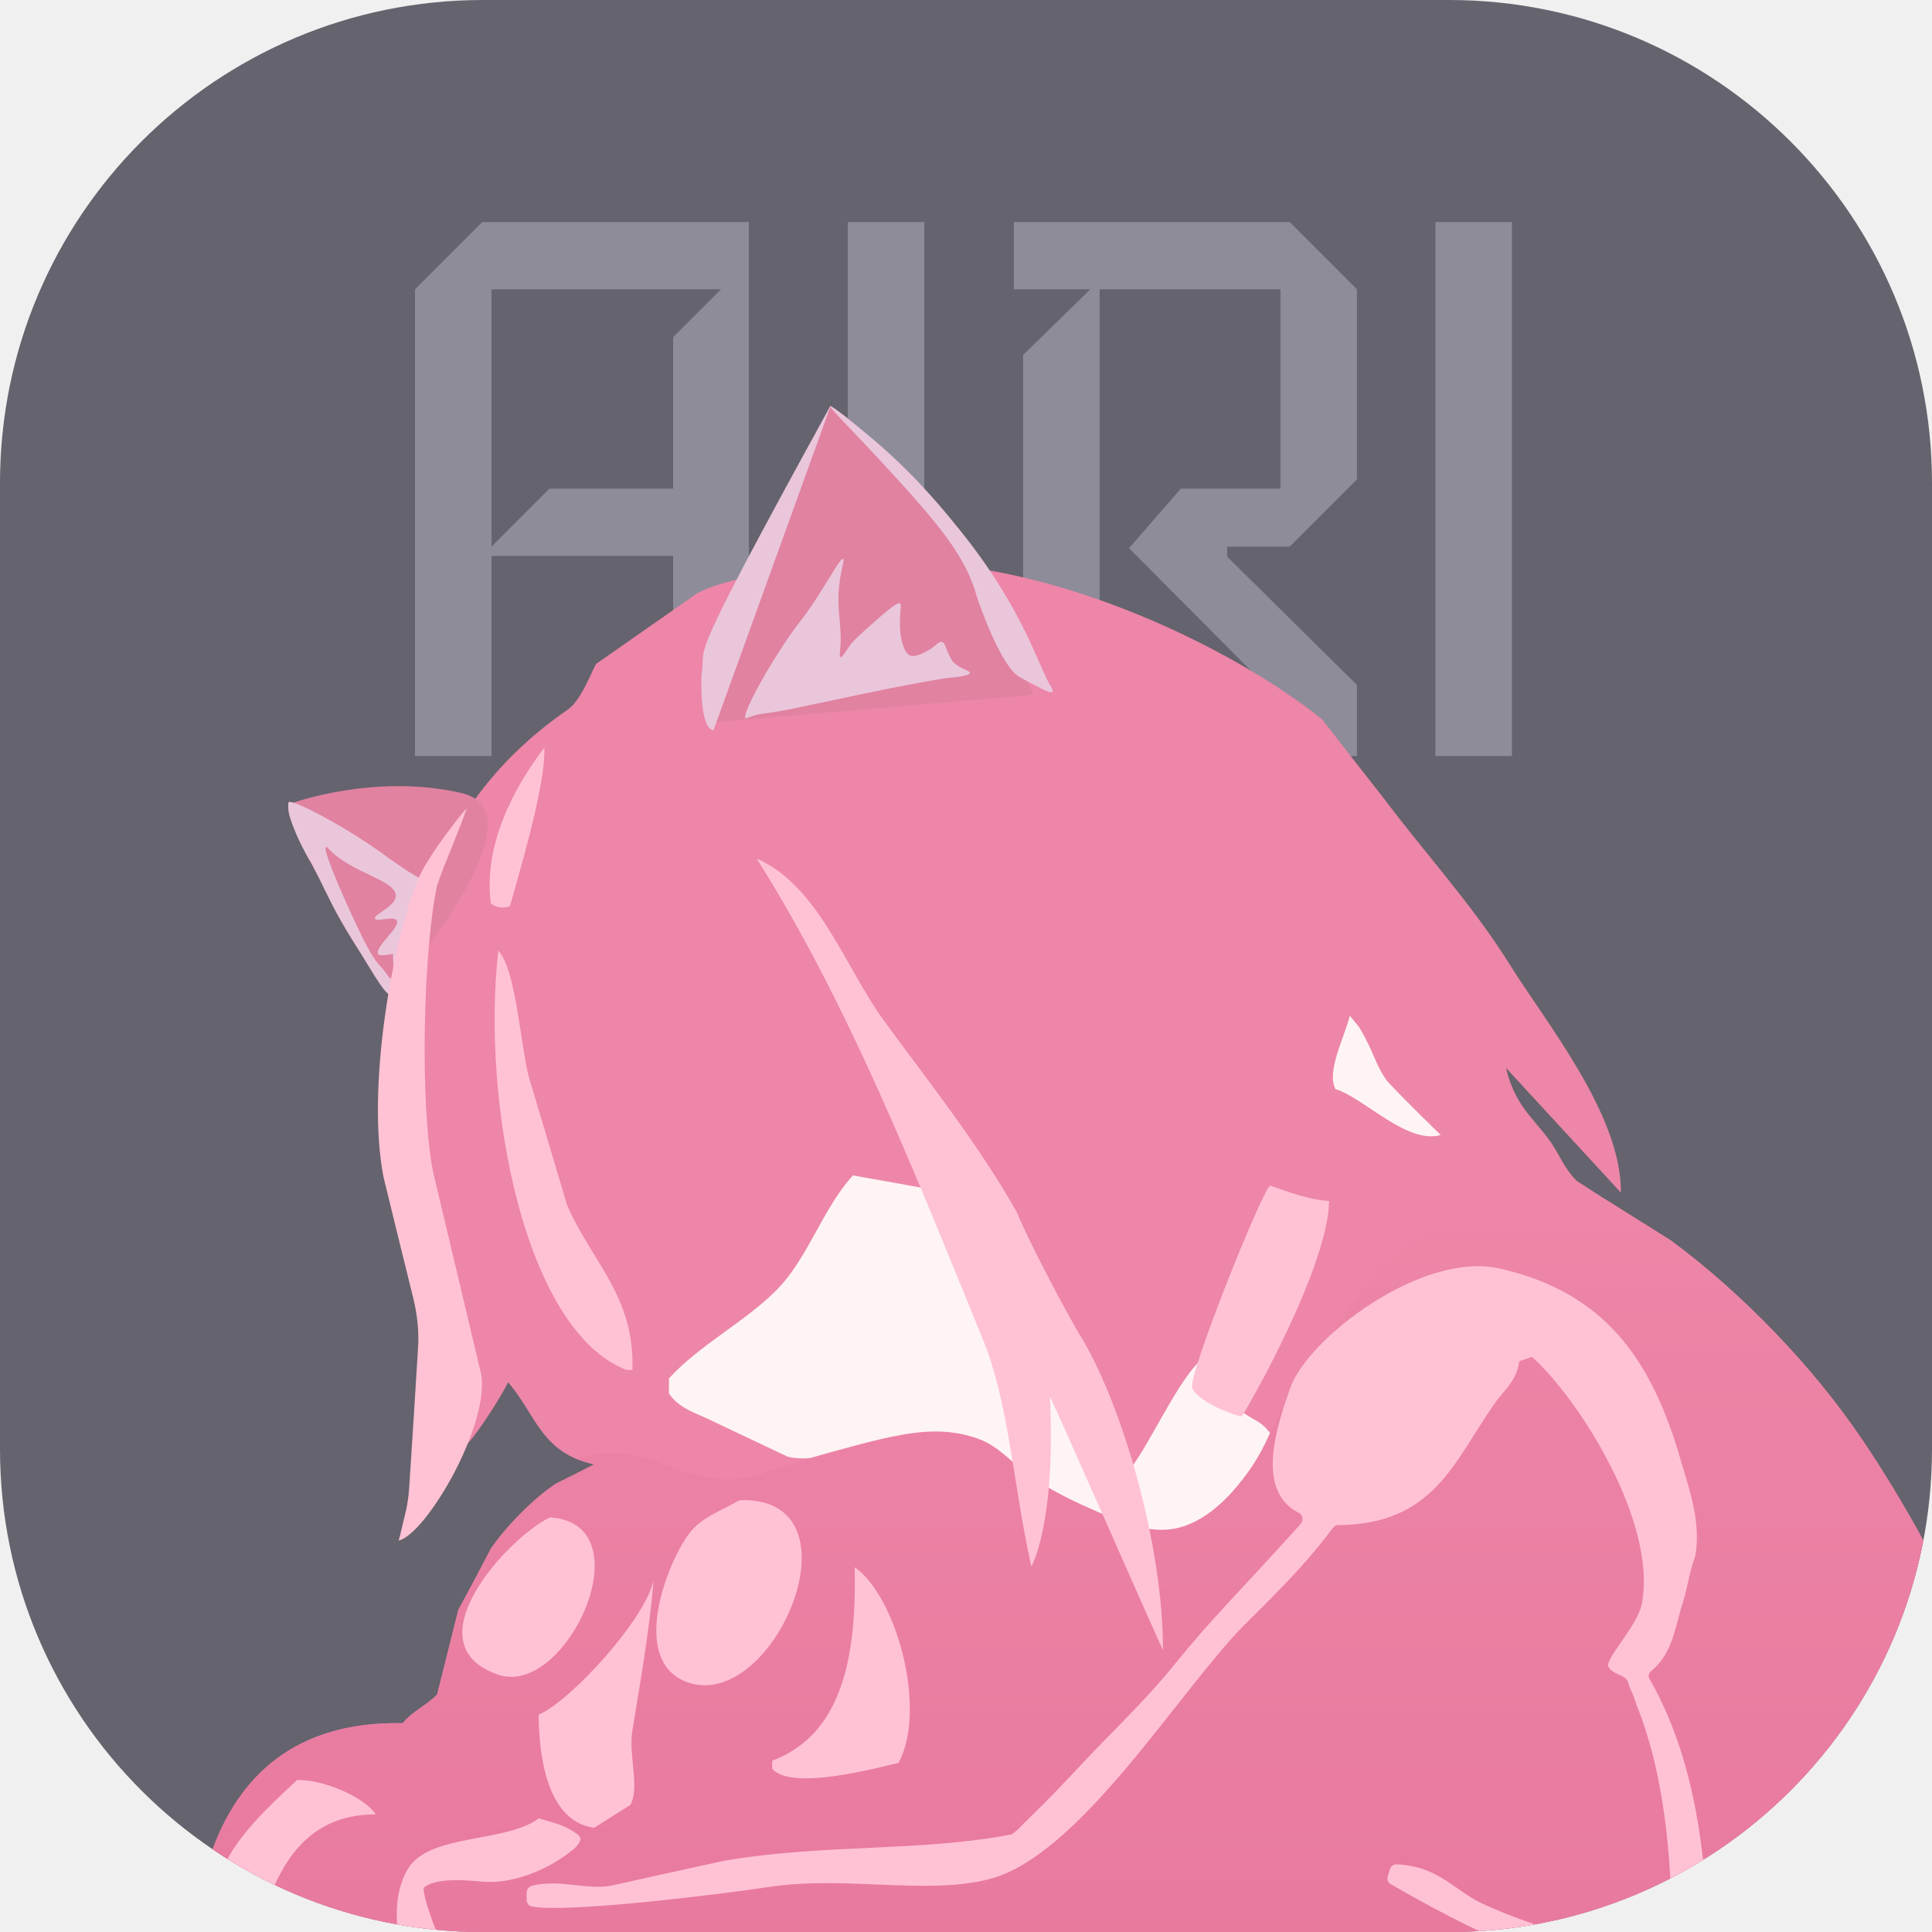
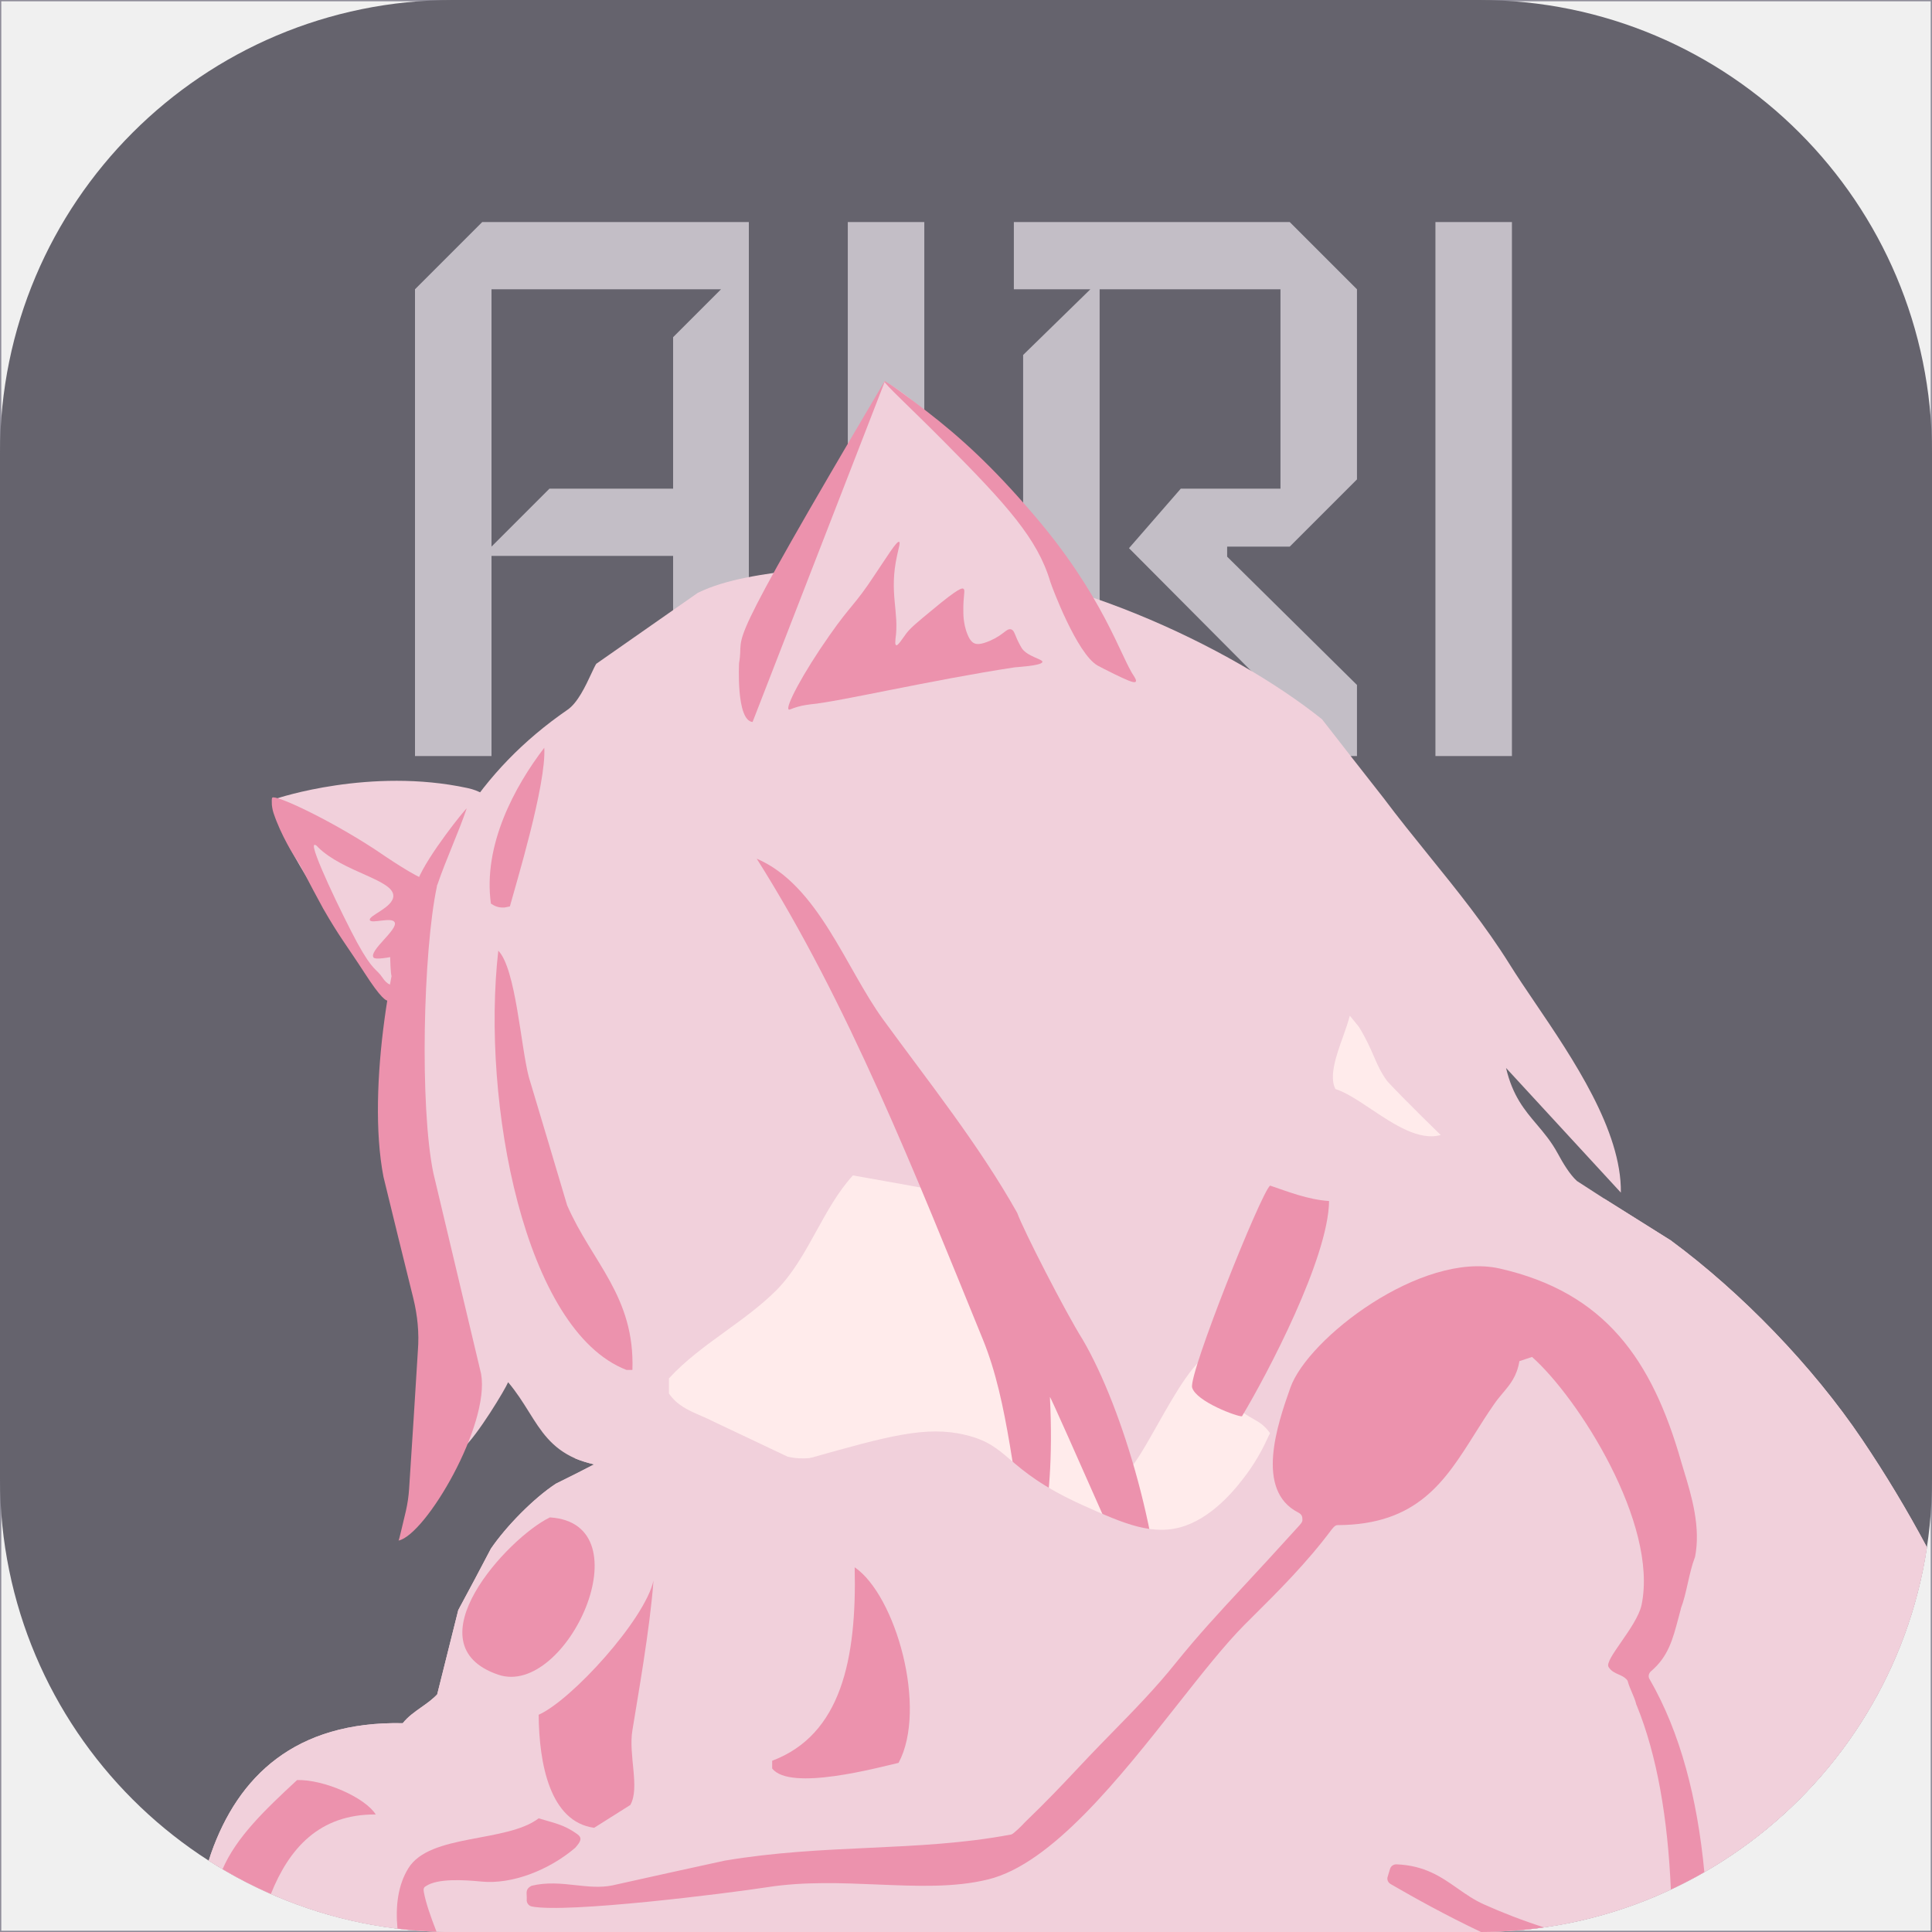
<svg xmlns="http://www.w3.org/2000/svg" width="1500" height="1500" viewBox="0 0 1500 1500" fill="none">
-   <g clip-path="url(#clip0_537_594)">
-     <rect width="1500" height="1500" rx="375" fill="#65636D" />
-     <path d="M581.4 587H522.6V431.6H381.6V587H322.2V224.6L374.4 172.4H581.4V587ZM559.8 224.6H381.6V424.4L426.6 379.4H522.6V261.8L559.8 224.6ZM717.628 587H658.228V172.4H717.628V587ZM1053.55 587H994.153L995.353 545L876.553 425.6L916.753 379.4H994.153V224.6H853.753V587H794.353V275.6L846.553 224.6H787.153V172.4H1001.35L1053.55 224.6V372.2L1001.35 424.4H952.753V432.2L1053.55 531.8V587ZM1173.86 587H1114.46V172.4H1173.86V587Z" fill="#8E8C99" />
-     <path d="M703.293 1218.3L479.705 1080.15L642.7 831.11L1040.19 1047.43L1002.62 1251.02L703.293 1218.3Z" fill="#FFF4F4" />
-     <path d="M1017.16 896.55V755.975H1102.6L1168.04 951.69L1017.16 896.55Z" fill="#FFF4F4" />
-     <g clip-path="url(#clip1_537_594)">
-       <path fill-rule="evenodd" clip-rule="evenodd" d="M1505.15 2027.87C1484.43 2058.4 1424.18 2097.38 1390.65 2117.01C1374.84 2126.28 1357.67 2123.56 1334.22 2127.37C1233.08 2143.73 1132.48 2122.19 1050.15 2097.66C1030.25 2091.66 980.906 2054.04 959.642 2061.94C929.108 2075.58 933.47 2112.38 917.931 2140.73C907.571 2162.54 880.31 2241.87 871.858 2259.59C850.321 2304.85 823.332 2351.47 797.433 2393.45C777.532 2425.89 726.552 2486.41 669.575 2454.52C642.858 2439.52 644.221 2418.8 640.132 2397.27C639.859 2396.45 639.859 2384.73 639.042 2384.73C636.043 2384.73 636.043 2384.73 632.499 2384.73C625.592 2393.09 618.595 2401.45 611.507 2409.81C571.977 2446.06 512.546 2437.34 498.643 2383.09C489.374 2347.38 506.549 2311.39 516.363 2287.95C534.719 2231.42 553.076 2174.9 571.432 2118.38C581.246 2071.49 558.892 2033.32 546.079 2002.51C522.088 1943.63 515.273 1873.56 491.009 1813.59C480.923 1788.23 461.566 1775.15 453.933 1757.16C444.937 1735.62 425.036 1647.29 409.224 1639.66C358.517 1616.76 344.886 1693.09 315.715 1703.45C256.284 1724.71 230.386 1641.02 226.569 1597.95C177.225 1581.59 140.149 1507.44 163.867 1439.01C184.858 1379.31 229.022 1336.23 312.716 1337.87C320.077 1328.6 331.527 1323.96 339.433 1315.51L355.79 1250.08C364.332 1234.27 372.784 1218.37 381.144 1202.38C392.867 1185.2 414.131 1163.39 431.579 1151.94C441.575 1147.03 451.48 1142.04 461.294 1136.95C455.842 1135.68 450.934 1134.13 446.573 1132.31C418.765 1120.05 414.131 1096.33 394.502 1073.15C392.594 1078.06 370.784 1114.59 358.789 1125.23C354.791 1122.68 350.792 1120.14 346.794 1117.59C339.706 1106.41 339.433 1028.45 333.436 1004.73C285.727 813.349 302.357 646.233 440.575 551.089C451.48 543.728 459.113 521.374 462.93 515.376C489.101 497.02 515.363 478.663 541.717 460.307C570.069 446.404 609.053 444.223 650.219 438.225C666.031 437.68 681.934 437.134 697.927 436.589C818.698 435.499 957.461 503.108 1026.43 558.45C1042.25 578.806 1058.15 599.161 1074.14 619.517C1106.58 662.863 1142.84 701.848 1172.28 749.011C1200.09 793.72 1259.25 865.964 1258.43 925.94C1228.63 893.59 1198.91 861.33 1169.29 829.161C1177.46 863.783 1196 870.871 1209.36 895.407C1213.45 903.04 1218.9 912.037 1224.35 916.944C1231.44 921.488 1238.62 926.122 1245.89 930.848C1262.98 941.571 1280.06 952.294 1297.14 963.017C1352.21 1003.64 1407.28 1060.61 1445.72 1117.59C1512.79 1217.1 1561.04 1328.6 1591.57 1465.73C1636.28 1666.65 1589.12 1905.46 1505.15 2027.87ZM1036.79 845.518C1059.42 852.606 1092.13 888.592 1118.58 881.231C1118.58 881.231 1089.95 853.424 1077.14 839.52C1067.6 826.707 1066.78 816.348 1055.06 797.264L1047.97 788.541C1043.88 805.443 1029.7 831.614 1036.79 845.518ZM996.718 1099.87C995.9 1098.51 986.631 1113.5 986.086 1112.68C978.998 1103.14 974.908 1103.69 963.731 1095.78C954.734 1084.88 950.645 1061.7 941.649 1050.8C921.475 1053.53 892.305 1124.68 876.22 1141.58C875.312 1141.04 874.312 1140.49 873.221 1139.95C860.681 1094.69 768.808 944.751 736.367 925.94C711.649 921.397 686.932 916.944 662.214 912.582C638.496 938.481 627.592 976.648 602.783 1001.73C577.43 1027.08 543.625 1043.71 519.362 1070.16V1081.88C527.813 1094.42 541.444 1097.15 555.075 1104.23C573.977 1113.14 592.787 1122.04 611.507 1130.95C617.232 1132.31 623.23 1132.59 628.955 1132.04C639.314 1131.22 649.401 1128.5 656.217 1126.59C686.477 1118.14 722.19 1126.04 749.998 1132.59C769.354 1137.22 780.258 1150.58 794.434 1159.3C821.151 1175.93 848.958 1181.38 873.221 1199.38C876.311 1203.38 879.31 1207.37 882.218 1211.37C908.935 1221.73 995.355 1126.86 996.718 1099.87Z" fill="#ED86A8" />
-       <path d="M548.259 561.172L644.494 315.27C644.494 315.27 717.556 353.164 802.34 539.362L548.259 561.172Z" fill="#E082A0" />
-       <path d="M227.386 623.336C227.386 623.336 291.452 600.164 358.244 615.703C425.308 631.242 305.355 768.37 305.355 768.37C305.355 768.37 215.119 646.781 227.386 623.336Z" fill="#E082A0" />
-       <path d="M544.715 523.28C544.715 523.28 542.534 565.809 553.984 566.899L644.766 315.544C644.766 315.272 644.493 315.272 644.493 315.544C528.085 527.369 549.077 497.654 544.715 523.28Z" fill="#EAC6DB" />
-       <path d="M790.89 525.191C776.714 516.467 759.539 467.123 758.448 463.306C749.724 431.683 728.733 406.602 685.386 359.711C663.304 335.721 643.676 316.365 644.493 315.274C645.311 314.456 663.032 328.632 673.118 337.084C696.836 356.712 718.646 378.249 745.635 412.054C795.252 473.666 806.702 518.921 816.243 533.642C816.516 534.187 817.879 536.368 817.061 537.186C815.971 538.549 809.701 535.278 802.34 531.461C797.16 528.735 792.253 526.009 790.89 525.191Z" fill="#EAC6DB" />
-       <path d="M578.793 557.633C576.339 555.998 588.334 531.189 606.872 502.837C622.139 479.392 623.775 481.3 637.951 458.127C645.857 445.587 652.945 433.046 654.581 433.864C655.671 434.137 654.308 438.226 653.218 443.951C647.493 471.758 654.853 485.662 652.127 505.563C652.127 506.653 651.582 509.925 652.672 510.197C653.763 510.743 656.762 505.563 659.76 501.201C662.759 497.112 667.666 492.75 677.208 484.299C696.019 467.396 697.927 467.942 698.745 468.487C700.381 469.577 698.472 473.121 698.745 486.207C698.745 487.297 698.745 497.384 703.107 505.563C703.652 506.381 704.47 507.744 705.833 508.562C707.741 509.652 710.467 509.925 717.01 506.926C726.825 502.292 728.188 497.657 731.459 498.475C734.185 499.293 733.64 502.837 738.547 511.833C742.091 518.649 754.087 520.557 752.996 522.738C751.633 525.464 735.548 526.282 733.913 526.555C677.208 535.824 612.052 552.181 594.059 553.816C592.696 554.089 589.152 554.362 584.79 555.725C580.428 557.088 579.338 558.178 578.793 557.633Z" fill="#EAC6DB" />
-       <path d="M306.173 761.556C308.627 763.737 306.991 771.915 304.265 772.733C302.357 773.279 298.813 771.098 287.363 752.014C275.367 732.113 270.188 725.57 259.01 704.579C248.923 684.95 243.198 671.592 239.654 666.685C239.654 666.685 230.113 650.873 224.933 633.97C224.115 631.244 223.842 628.245 223.842 628.245C223.842 626.064 223.57 623.611 224.115 622.793C226.023 620.339 261.464 637.787 294.178 660.687C303.174 667.23 323.621 682.224 329.891 683.314C330.164 683.587 330.982 683.587 331.527 684.405C333.708 687.131 324.984 693.129 321.985 702.125C314.897 721.754 314.897 739.201 312.444 744.108C309.172 750.379 306.991 754.468 306.173 754.468C305.355 754.468 305.083 740.564 305.083 740.564C305.083 740.564 294.996 742.745 293.633 740.837C290.361 735.657 311.08 719.845 308.082 714.665C305.901 710.849 292.27 716.029 291.179 713.302C289.544 710.031 307.264 704.033 307.264 695.31C307.264 683.314 272.914 677.862 255.466 659.324C254.921 658.506 253.83 657.415 253.013 657.688C249.741 659.324 272.096 709.213 282.455 729.932C293.633 751.742 295.269 748.47 299.903 755.831C300.448 756.649 301.539 758.557 303.72 760.193C305.083 761.011 305.628 761.011 306.173 761.556Z" fill="#EAC6DB" />
-       <path d="M1505.15 2027.86C1484.43 2058.4 1424.18 2097.38 1390.65 2117.01C1374.84 2126.28 1357.67 2123.55 1334.22 2127.37C1233.08 2143.73 1132.48 2122.19 1050.15 2097.66C1030.25 2091.66 980.906 2054.04 959.642 2061.94C929.108 2075.57 933.47 2112.38 917.931 2140.73C907.571 2162.54 880.31 2241.87 871.858 2259.59C850.321 2304.85 823.332 2351.46 797.433 2393.45C777.532 2425.89 726.552 2486.41 669.575 2454.51C642.858 2439.52 644.221 2418.8 640.132 2397.26C639.859 2396.45 639.859 2384.72 639.042 2384.72C636.043 2384.72 636.043 2384.72 632.499 2384.72C625.592 2393.08 618.595 2401.44 611.507 2409.8C571.977 2446.06 512.546 2437.34 498.643 2383.09C489.374 2347.37 506.549 2311.39 516.363 2287.94C534.719 2231.42 553.076 2174.9 571.432 2118.37C581.246 2071.48 558.892 2033.32 546.079 2002.51C522.088 1943.63 515.273 1873.56 491.009 1813.59C480.923 1788.23 461.566 1775.15 453.933 1757.15C444.937 1735.62 425.036 1647.29 409.224 1639.66C358.517 1616.76 344.886 1693.09 315.715 1703.45C256.284 1724.71 230.386 1641.02 226.569 1597.94C177.225 1581.59 140.149 1507.44 163.867 1439.01C184.858 1379.3 229.022 1336.23 312.716 1337.87C320.077 1328.6 331.527 1323.96 339.433 1315.51L355.79 1250.08C364.332 1234.27 372.784 1218.37 381.144 1202.37C392.867 1185.2 414.131 1163.39 431.579 1151.94C441.575 1147.03 451.48 1142.03 461.294 1136.95C455.842 1135.67 450.934 1134.13 446.573 1132.31C456.932 1129.31 466.201 1128.49 473.834 1128.49C512.274 1128.22 527.813 1150.03 570.069 1148.67C589.152 1147.85 589.152 1143.22 628.955 1132.04C688.931 1115.14 718.919 1106.69 749.452 1114.05C784.893 1122.5 779.168 1140.76 840.507 1168.57C872.676 1183.02 895.576 1193.11 920.112 1184.65C944.102 1176.2 961.277 1153.3 967.82 1144.58C977.634 1131.22 982.814 1119.5 984.45 1115.95C984.45 1115.95 987.449 1109.41 994.537 1096.6C1005.71 1076.7 1026.71 1042.62 1062.15 995.456C1099.77 946.112 1185.64 933.299 1245.89 930.846C1262.98 941.569 1280.06 952.292 1297.14 963.015C1352.21 1003.64 1407.28 1060.61 1445.72 1117.59C1512.79 1217.1 1561.04 1328.6 1591.57 1465.72C1636.28 1666.64 1589.12 1905.46 1505.15 2027.86Z" fill="url(#paint0_linear_537_594)" />
-       <path d="M422.582 580.531C424.218 609.156 400.5 686.58 395.865 703.755C394.775 704.028 393.412 704.3 391.776 704.573C388.232 704.846 384.688 704.028 381.689 701.847L381.144 701.574C374.874 656.319 399.409 610.792 422.582 580.531Z" fill="#FFC2D4" />
-       <path d="M362.334 627.689C356.063 646.228 345.976 668.037 339.706 686.575C339.343 687.12 339.161 687.757 339.161 688.484C328.529 738.645 325.803 859.143 336.435 910.668C348.793 962.647 361.152 1014.63 373.511 1066.61C380.599 1106.14 330.71 1191.47 309.445 1196.1C309.991 1195.28 312.717 1183.01 315.171 1172.93C316.443 1167.29 317.261 1161.66 317.624 1156.03C319.987 1120.22 322.259 1084.42 324.44 1048.61C325.53 1034.98 324.167 1021.35 320.895 1007.99C313.08 976.551 305.356 945.109 297.723 913.667C284.364 844.694 304.538 731.83 324.44 683.031C332.345 663.675 361.516 627.689 362.334 627.689Z" fill="#FFC2D4" />
-       <path d="M587.517 666.68C635.225 687.126 656.489 751.464 685.659 791.539C720.827 839.793 760.084 888.864 789.8 941.752C793.889 953.747 827.421 1019.18 840.507 1039.9C872.131 1093.87 902.937 1199.65 902.937 1280.89C901.846 1280.35 816.244 1084.6 815.153 1084.6C820.061 1182.2 800.705 1217.1 800.705 1216.01C785.983 1149.76 783.53 1090.06 763.083 1039.9C710.468 910.946 658.398 778.726 587.517 666.68Z" fill="#FFC2D4" />
-       <path d="M386.869 738.1C400.5 752.003 404.317 812.525 410.587 836.243C420.583 869.502 430.488 902.671 440.302 935.748C459.658 980.185 492.918 1006.36 491.01 1063.61C489.556 1063.61 488.011 1063.61 486.375 1063.61C407.315 1033.07 373.511 856.144 386.869 738.1Z" fill="#FFC2D4" />
-       <path d="M1031.89 932.48C1031.34 976.917 983.905 1066.88 964.276 1099.6C961.005 1100.14 928.563 1088.15 925.565 1077.24C922.838 1066.61 978.725 926.755 986.086 920.484C999.717 925.119 1015.53 931.389 1031.89 932.48Z" fill="#FFC2D4" />
-       <path d="M1296.05 1541.24C1223.54 1541.78 1130.85 1492.44 1079.59 1462.72C1077.69 1461.63 1076.6 1459.18 1077.41 1457C1077.96 1454.82 1078.78 1452.64 1079.32 1450.73C1080.14 1448.55 1082.05 1447.46 1084.23 1447.46C1117.49 1448.82 1129.48 1468.45 1152.11 1478.54C1189.46 1495.44 1243.44 1512.61 1292.78 1514.25C1295.51 1514.25 1297.96 1512.07 1297.96 1509.07C1298.51 1437.1 1290.6 1372.76 1270.7 1323.96C1270.52 1323.78 1270.43 1323.6 1270.43 1323.42C1269.06 1317.42 1265.52 1311.69 1263.88 1305.69C1263.88 1305.15 1263.34 1304.33 1262.79 1303.79C1258.98 1299.7 1252.43 1299.97 1248.89 1294.25C1245.35 1288.52 1270.97 1262.89 1274.52 1245.99C1287.6 1183.02 1225.45 1085.42 1189.46 1053.52C1185.1 1054.89 1184.01 1055.43 1179.65 1056.79C1176.92 1073.42 1167.65 1078.88 1159.74 1090.6C1128.94 1134.76 1113.13 1183.83 1038.43 1184.11C1036.52 1184.11 1035.16 1186.02 1033.79 1187.65C1012.26 1216.55 986.086 1241.63 966.185 1261.53C915.478 1312.51 837.781 1442 767.173 1459.18C717.556 1471.45 655.944 1455.91 595.968 1465.18C564.344 1470.08 440.03 1485.62 412.768 1480.17C410.314 1479.63 408.679 1477.17 408.951 1474.72C409.224 1470.08 407.316 1466.81 412.768 1464.09C435.395 1458.63 455.569 1467.9 475.47 1463.81C504.731 1457.27 533.993 1450.82 563.254 1444.46C563.254 1444.46 563.345 1444.46 563.526 1444.46C641.768 1431.37 713.194 1437.92 785.166 1424.28C786.801 1424.01 794.435 1416.38 795.525 1415.02C818.425 1392.93 829.875 1380.12 845.687 1363.49C868.314 1339.77 892.305 1316.87 912.751 1291.25C940.286 1257.17 960.732 1237.54 1006.8 1186.56C1009.8 1183.29 1011.44 1181.65 1011.17 1179.75C1011.17 1178.11 1011.17 1175.93 1007.9 1174.29C974.363 1157.12 991.538 1106.41 1001.9 1077.24C1015.53 1039.07 1103.31 971.464 1164.11 984.822C1246.16 1003.36 1282.7 1055.7 1305.32 1135.04C1310.78 1153.85 1321.41 1182.47 1315.95 1209.19C1315.77 1209.37 1315.68 1209.55 1315.68 1209.73C1311.32 1221.18 1309.41 1237.54 1305.05 1248.72C1305.05 1248.9 1305.05 1248.99 1305.05 1248.99C1299.33 1269.98 1296.87 1284.7 1281.88 1297.52C1279.97 1299.15 1279.42 1301.88 1280.79 1303.79C1310.78 1355.86 1323.59 1422.1 1326.04 1497.89C1327.68 1540.15 1324.13 1601.21 1331.49 1636.65C1331.77 1638.29 1333.13 1639.65 1334.49 1640.2C1397.2 1667.46 1556.4 1803.77 1574.94 1867.02C1575.12 1867.93 1575.12 1868.74 1574.94 1869.47C1570.58 1888.01 1564.31 1905.46 1558.04 1922.36C1557.86 1922.9 1557.5 1923.45 1556.95 1924C1514.42 1970.61 1428 2024.86 1334.49 1983.7C1281.33 1960.25 1245.62 1928.36 1209.63 1885.83C1185.1 1856.93 1161.11 1824.22 1137.39 1793.96C1097.86 1743.79 1066.24 1689 1028.89 1636.11C1012.53 1613.21 997.263 1586.49 979.816 1563.59C979.816 1563.41 979.725 1563.23 979.543 1563.05C968.093 1551.23 956.734 1539.42 945.466 1527.61C942.467 1522.15 944.375 1520.79 947.374 1518.07C948.101 1517.52 948.919 1517.16 949.828 1516.97C969.456 1513.7 989.63 1542.33 999.172 1554.87C999.172 1555.05 999.263 1555.14 999.444 1555.14C1017.16 1573.13 1031.89 1598.76 1048.24 1619.21C1048.42 1619.39 1048.52 1619.48 1048.52 1619.48C1063.78 1643.2 1078.78 1660.1 1094.32 1683.82C1153.47 1767.78 1218.36 1880.1 1305.32 1935.17C1328.5 1949.89 1375.11 1980.43 1415.46 1972.25C1460.44 1963.25 1490.43 1943.35 1521.78 1924C1536.78 1914.45 1541.96 1894.82 1533.23 1879.01C1487.16 1796.95 1393.65 1699.36 1307.5 1674.28C1305.32 1673.73 1303.96 1671.82 1303.69 1669.64C1302.78 1628.57 1301.87 1587.4 1300.96 1546.14C1300.96 1543.42 1298.78 1541.24 1296.05 1541.24Z" fill="#FFC2D4" />
-       <path d="M574.158 1164.75C672.029 1161.21 601.693 1329.41 534.083 1306.24C488.556 1290.43 516.908 1214.64 535.446 1190.1C544.988 1177.84 559.982 1172.93 574.158 1164.75Z" fill="#FFC2D4" />
-       <path d="M426.944 1178.11C501.914 1182.75 440.029 1318.24 386.869 1300.24C317.896 1276.8 394.502 1193.65 426.944 1178.11Z" fill="#FFC2D4" />
-       <path d="M663.577 1216.83C695.474 1238.64 720.282 1326.42 697.655 1368.68C682.115 1372.22 613.415 1391.03 599.512 1373.04C599.512 1371.04 599.512 1369.04 599.512 1367.04C652.945 1346.87 665.213 1288.52 663.577 1216.83Z" fill="#FFC2D4" />
-       <path d="M507.366 1227.18C504.64 1264.8 494.826 1319.33 491.009 1343.32C487.738 1362.67 497.007 1388.02 489.373 1401.38C480.104 1407.2 470.744 1413.11 461.294 1419.1C426.944 1414.47 418.492 1369.21 418.22 1331.32C443.573 1320.14 500.551 1257.71 507.366 1227.18Z" fill="#FFC2D4" />
-       <path d="M230.658 1382.03C251.649 1381.48 283.546 1395.66 291.724 1408.75C217.299 1408.2 201.76 1485.62 190.583 1549.96C189.129 1549.42 187.675 1548.96 186.221 1548.6C140.693 1468.45 178.86 1430.01 230.658 1382.03Z" fill="#FFC2D4" />
-       <path d="M418.22 1411.75C429.67 1415.29 437.576 1416.38 448.209 1424.01C452.298 1427.01 450.935 1429.74 446.573 1434.65C426.127 1452.09 397.229 1463.27 373.511 1460.82C359.607 1459.45 339.706 1458.36 330.71 1464.36C328.529 1465.45 328.801 1467.36 329.074 1469C336.162 1508.25 395.048 1608.3 379.236 1639.93C374.601 1640.2 373.238 1640.2 368.876 1640.2C349.793 1612.12 284.365 1503.07 317.079 1450.46C333.709 1423.47 393.14 1430.83 418.22 1411.75Z" fill="#FFC2D4" />
-     </g>
-   </g>
-   <defs>
-     <linearGradient id="paint0_linear_537_594" x1="73.676" y1="2463.54" x2="73.676" y2="930.734" gradientUnits="userSpaceOnUse">
-       <stop stop-color="#DF658E" />
-       <stop offset="1" stop-color="#ED86A8" />
-     </linearGradient>
-     <clipPath id="clip0_537_594">
-       <rect width="1500" height="1500" rx="375" fill="white" />
-     </clipPath>
-     <clipPath id="clip1_537_594">
-       <rect width="1819" height="1819" fill="white" transform="translate(-42 -202)" />
-     </clipPath>
-   </defs>
+   <rect x="0.5" y="0.5" width="1499" height="1499" stroke="#8E8C99" />
+   <path d="M1148.44 0H351.562C157.4 0 0 157.4 0 351.562V1148.44C0 1342.6 157.4 1500 351.562 1500H1148.44C1342.6 1500 1500 1342.6 1500 1148.44V351.562C1500 157.4 1342.6 0 1148.44 0Z" fill="#65636D" />
+   <path d="M581.4 587H522.6V431.6H381.6V587H322.2V224.6L374.4 172.4H581.4V587ZM559.8 224.6H381.6V424.4L426.6 379.4H522.6V261.8L559.8 224.6ZM717.628 587H658.228V172.4H717.628V587ZM1053.55 587H994.153L995.353 545L876.553 425.6L916.753 379.4H994.153V224.6H853.753V587H794.353V275.6L846.553 224.6H787.153V172.4H1001.35L1053.55 224.6V372.2L1001.35 424.4H952.753V432.2L1053.55 531.8V587ZM1173.86 587H1114.46V172.4H1173.86V587Z" fill="#C3BEC6" />
+   <path d="M703.293 1218.3L479.705 1080.15L642.7 831.11L1040.19 1047.43L1002.62 1251.02L703.293 1218.3Z" fill="#FFEBEB" />
+   <path d="M1017.16 896.55V755.975H1102.6L1168.04 951.69L1017.16 896.55Z" fill="#FFEBEB" />
+   <path fill-rule="evenodd" clip-rule="evenodd" d="M1496.06 1201.28C1480.64 1172.32 1463.87 1144.52 1445.72 1117.59C1407.28 1060.61 1352.21 1003.64 1297.14 963.017L1245.89 930.848C1238.62 926.122 1231.44 921.488 1224.36 916.944C1218.9 912.037 1213.45 903.04 1209.36 895.407C1204.39 886.278 1198.7 879.564 1193.1 872.949C1183.64 861.785 1174.42 850.901 1169.29 829.161C1198.91 861.33 1228.63 893.59 1258.43 925.94C1259.09 877.789 1221.09 821.73 1191.69 778.36C1184.47 767.71 1177.77 757.825 1172.28 749.011C1153.25 718.521 1131.37 691.45 1109.51 664.409C1097.56 649.62 1085.61 634.841 1074.14 619.517C1058.15 599.161 1042.25 578.806 1026.43 558.45C957.461 503.108 818.698 435.499 697.928 436.589C681.934 437.134 666.031 437.68 650.219 438.225C641.452 439.502 632.783 440.607 624.296 441.688C592.93 445.683 564.031 449.365 541.717 460.307C515.364 478.663 489.102 497.02 462.93 515.376C461.899 516.997 460.589 519.812 459.01 523.203C454.749 532.361 448.533 545.718 440.575 551.089C302.357 646.233 285.728 813.349 333.436 1004.73C336.154 1015.48 337.696 1037.36 339.23 1059.13C341.08 1085.39 342.918 1111.48 346.794 1117.59L358.79 1125.23C370.785 1114.59 392.594 1078.06 394.503 1073.15C401.095 1080.94 405.995 1088.78 410.651 1096.23C419.858 1110.97 428.104 1124.17 446.573 1132.31C450.935 1134.13 455.842 1135.68 461.294 1136.95C451.48 1142.04 441.575 1147.03 431.579 1151.94C414.131 1163.39 392.867 1185.2 381.144 1202.38C372.784 1218.37 364.333 1234.27 355.791 1250.08L339.434 1315.51C335.824 1319.37 331.476 1322.43 327.116 1325.51C321.925 1329.16 316.717 1332.83 312.717 1337.87C229.023 1336.23 184.859 1379.31 163.867 1439.01C163.221 1440.87 162.621 1442.74 162.064 1444.61C216.749 1479.67 281.781 1500 351.563 1500H1148.44C1324.64 1500 1470.57 1370.37 1496.06 1201.28ZM1064.51 861.118C1054.47 854.417 1044.97 848.08 1036.79 845.518C1031.74 835.597 1037.5 819.43 1042.71 804.842C1044.8 798.985 1046.8 793.382 1047.97 788.541L1055.06 797.264C1060.7 806.453 1063.82 813.62 1066.6 820.011C1069.59 826.893 1072.19 832.877 1077.14 839.52C1089.95 853.424 1118.58 881.231 1118.58 881.231C1101.69 885.931 1082.25 872.956 1064.51 861.118ZM990.448 1107.27C993.181 1103.43 996.262 1099.11 996.718 1099.87C995.355 1126.86 908.935 1221.73 882.218 1211.37C879.31 1207.37 876.312 1203.38 873.222 1199.38C859.954 1189.54 845.627 1183.45 830.997 1177.23C818.873 1172.08 806.542 1166.84 794.435 1159.3C789.907 1156.52 785.712 1153.26 781.469 1149.96C772.43 1142.93 763.171 1135.74 749.998 1132.59C722.191 1126.04 686.478 1118.14 656.217 1126.59C649.401 1128.5 639.315 1131.22 628.955 1132.04C623.23 1132.59 617.233 1132.31 611.508 1130.95C592.788 1122.04 573.977 1113.14 555.075 1104.23C551.456 1102.35 547.837 1100.78 544.315 1099.24C534.572 1095.01 525.57 1091.09 519.362 1081.88V1070.16C532.216 1056.15 547.748 1044.89 563.283 1033.63C577.072 1023.64 590.862 1013.65 602.784 1001.73C615.658 988.713 624.787 972.174 633.907 955.654C642.36 940.339 650.805 925.041 662.215 912.582C686.932 916.944 711.65 921.397 736.367 925.94C768.809 944.751 860.681 1094.69 873.222 1139.95C874.312 1140.49 875.312 1141.04 876.221 1141.58C882.203 1135.3 889.995 1121.5 898.462 1106.52C912.759 1081.22 928.979 1052.51 941.649 1050.8C946.147 1056.25 949.419 1064.77 952.69 1073.29C955.962 1081.81 959.233 1090.33 963.731 1095.78C967.581 1098.5 970.59 1100.23 973.17 1101.7C978.081 1104.51 981.439 1106.43 986.086 1112.68C986.327 1113.05 988.278 1110.31 990.448 1107.27Z" fill="#F1D0DB" />
+   <path d="M577.829 554.53L686.621 296.032C686.621 296.032 769.218 335.867 865.066 531.603L577.829 554.53Z" fill="#F1D0DB" />
+   <path d="M215.084 619.876C215.084 619.876 287.509 595.517 363.017 611.852C438.833 628.187 303.227 772.338 303.227 772.338C303.227 772.338 201.215 644.522 215.084 619.876Z" fill="#F1D0DB" />
+   <path d="M573.822 514.695C573.822 514.695 571.356 559.402 584.3 560.548L686.929 296.319C686.929 296.033 686.621 296.033 686.621 296.319C555.022 518.994 578.753 487.756 573.822 514.695Z" fill="#EC92AD" />
+   <path d="M852.121 516.704C836.095 507.533 816.679 455.662 815.446 451.65C805.584 418.406 781.853 392.041 732.85 342.749C707.886 317.529 685.696 297.182 686.621 296.036C687.545 295.176 707.578 310.078 718.981 318.962C745.794 339.596 770.45 362.236 800.961 397.772C857.052 462.54 869.996 510.113 880.783 525.588C881.091 526.161 882.632 528.454 881.708 529.314C880.475 530.746 873.387 527.307 865.065 523.295C859.21 520.43 853.662 517.564 852.121 516.704Z" fill="#EC92AD" />
+   <path d="M612.347 550.807C609.573 549.087 623.133 523.008 644.091 493.204C661.349 468.558 663.198 470.564 679.225 446.204C688.162 433.021 696.175 419.839 698.025 420.698C699.257 420.985 697.716 425.284 696.484 431.302C690.012 460.533 698.333 475.149 695.251 496.069C695.251 497.216 694.634 500.655 695.867 500.941C697.1 501.514 700.49 496.069 703.88 491.484C707.27 487.185 712.818 482.6 723.605 473.716C744.87 455.948 747.028 456.521 747.952 457.094C749.801 458.241 747.644 461.966 747.952 475.722C747.952 476.868 747.952 487.472 752.883 496.069C753.5 496.929 754.424 498.362 755.965 499.222C758.122 500.368 761.204 500.655 768.601 497.502C779.696 492.63 781.237 487.759 784.935 488.618C788.017 489.478 787.401 493.204 792.948 502.661C796.955 509.825 810.515 511.831 809.283 514.124C807.742 516.99 789.558 517.85 787.709 518.136C723.605 527.88 649.946 545.075 629.605 546.794C628.064 547.081 624.058 547.368 619.127 548.801C614.196 550.233 612.963 551.38 612.347 550.807Z" fill="#EC92AD" />
+   <path d="M304.152 765.175C306.925 767.468 305.076 776.065 301.994 776.925C299.837 777.498 295.83 775.206 282.886 755.145C269.326 734.224 263.47 727.346 250.834 705.28C239.431 684.646 232.959 670.603 228.952 665.445C228.952 665.445 218.166 648.823 212.31 631.055C211.385 628.189 211.077 625.037 211.077 625.037C211.077 622.744 210.769 620.165 211.385 619.305C213.543 616.726 253.608 635.067 290.591 659.14C300.762 666.018 323.876 681.78 330.965 682.926C331.273 683.213 332.197 683.213 332.814 684.073C335.279 686.938 325.417 693.243 322.027 702.7C314.014 723.334 314.014 741.675 311.24 746.834C307.542 753.425 305.076 757.724 304.152 757.724C303.227 757.724 302.919 743.108 302.919 743.108C302.919 743.108 291.516 745.401 289.975 743.395C286.276 737.95 309.699 721.328 306.309 715.883C303.844 711.871 288.434 717.316 287.201 714.45C285.352 711.011 305.384 704.706 305.384 695.536C305.384 682.926 266.552 677.194 246.828 657.707C246.211 656.847 244.978 655.701 244.054 655.987C240.355 657.707 265.627 710.151 277.339 731.932C289.975 754.858 291.824 751.419 297.063 759.157C297.68 760.017 298.912 762.023 301.378 763.742C302.919 764.602 303.535 764.602 304.152 765.175Z" fill="#EC92AD" />
+   <path d="M422.582 580.531C424.217 609.156 400.499 686.58 395.865 703.755C394.774 704.028 393.411 704.3 391.776 704.573C388.232 704.846 384.688 704.028 381.689 701.847L381.144 701.574C374.873 656.319 399.409 610.792 422.582 580.531Z" fill="#EC92AD" />
+   <path d="M362.334 627.689C356.064 646.228 345.977 668.037 339.707 686.575C339.343 687.12 339.161 687.757 339.161 688.484C328.529 738.645 325.803 859.143 336.435 910.668C348.794 962.647 361.153 1014.63 373.511 1066.61C380.6 1106.14 330.71 1191.47 309.446 1196.1C309.991 1195.28 312.717 1183.01 315.171 1172.93C316.443 1167.29 317.261 1161.66 317.625 1156.03C319.987 1120.22 322.259 1084.42 324.44 1048.61C325.531 1034.98 324.167 1021.35 320.896 1007.99C313.081 976.551 305.357 945.109 297.723 913.667C284.365 844.694 304.539 731.83 324.44 683.031C332.346 663.675 361.516 627.689 362.334 627.689Z" fill="#EC92AD" />
+   <path d="M587.517 666.68C635.225 687.126 656.489 751.464 685.659 791.539C720.827 839.793 760.084 888.864 789.8 941.752C793.889 953.747 827.421 1019.18 840.507 1039.9C872.131 1093.87 902.937 1199.65 902.937 1280.89C901.846 1280.35 816.244 1084.6 815.153 1084.6C820.061 1182.2 800.705 1217.1 800.705 1216.01C785.983 1149.76 783.53 1090.06 763.083 1039.9C710.468 910.946 658.398 778.726 587.517 666.68Z" fill="#EC92AD" />
+   <path d="M386.869 738.098C400.499 752.001 404.316 812.523 410.586 836.241C420.582 869.5 430.487 902.669 440.302 935.747C459.658 980.183 492.917 1006.35 491.009 1063.6C489.555 1063.6 488.01 1063.6 486.374 1063.6C407.315 1033.07 373.51 856.142 386.869 738.098Z" fill="#EC92AD" />
+   <path d="M1031.89 932.48C1031.34 976.917 983.905 1066.88 964.276 1099.6C961.005 1100.14 928.563 1088.15 925.564 1077.24C922.838 1066.61 978.725 926.755 986.086 920.484C999.717 925.119 1015.53 931.389 1031.89 932.48Z" fill="#EC92AD" />
+   <path d="M574.158 1164.75C672.029 1161.21 601.693 1329.41 534.083 1306.24C488.556 1290.43 516.908 1214.64 535.446 1190.1C544.988 1177.84 559.982 1172.93 574.158 1164.75Z" fill="#EC92AD" />
+   <path d="M1496.06 1201.28C1480.64 1172.32 1463.87 1144.52 1445.72 1117.59C1407.28 1060.61 1352.21 1003.64 1297.14 963.015L1245.89 930.846C1185.64 933.299 1099.77 946.112 1062.15 995.456C1026.71 1042.62 1005.71 1076.7 994.537 1096.6C987.449 1109.41 984.45 1115.95 984.45 1115.95C984.368 1116.13 984.276 1116.33 984.175 1116.55C982.279 1120.69 977.139 1131.9 967.821 1144.58C961.278 1153.3 944.103 1176.2 920.112 1184.65C895.577 1193.11 872.677 1183.02 840.508 1168.57C808.924 1154.25 795.121 1142.46 784.323 1133.24C774.15 1124.56 766.645 1118.15 749.453 1114.05C718.92 1106.69 688.932 1115.14 628.957 1132.04L628.955 1132.04C611.932 1136.82 602.19 1140.4 595.121 1143C585.662 1146.48 580.991 1148.2 570.069 1148.67C548.106 1149.38 533.361 1143.83 518.866 1138.37C505.473 1133.33 492.295 1128.36 473.835 1128.49C466.202 1128.49 456.932 1129.31 446.573 1132.31C450.935 1134.13 455.842 1135.67 461.294 1136.95C451.48 1142.03 441.575 1147.03 431.579 1151.94C414.131 1163.39 392.867 1185.2 381.144 1202.37C372.784 1218.37 364.333 1234.27 355.791 1250.08L339.434 1315.51C335.824 1319.37 331.476 1322.43 327.116 1325.5C321.925 1329.16 316.717 1332.83 312.717 1337.87C229.023 1336.23 184.859 1379.3 163.867 1439.01C163.221 1440.87 162.621 1442.74 162.064 1444.61C216.748 1479.67 281.781 1500 351.563 1500H1148.44C1324.64 1500 1470.57 1370.37 1496.06 1201.28Z" fill="#F1D0DB" />
+   <path d="M426.944 1178.11C501.915 1182.75 440.03 1318.24 386.869 1300.24C317.897 1276.8 394.503 1193.65 426.944 1178.11Z" fill="#EC92AD" />
+   <path d="M663.577 1216.83C695.474 1238.64 720.282 1326.42 697.655 1368.68C682.115 1372.22 613.415 1391.03 599.512 1373.04C599.512 1371.04 599.512 1369.04 599.512 1367.04C652.945 1346.87 665.213 1288.52 663.577 1216.83Z" fill="#EC92AD" />
+   <path d="M507.366 1227.18C504.64 1264.8 494.826 1319.33 491.009 1343.32C487.738 1362.67 497.007 1388.02 489.373 1401.38C480.104 1407.2 470.744 1413.11 461.294 1419.1C426.944 1414.47 418.492 1369.21 418.22 1331.32C443.573 1320.14 500.551 1257.71 507.366 1227.18Z" fill="#EC92AD" />
+   <path d="M230.658 1382.03C251.65 1381.48 283.546 1395.66 291.725 1408.75C247.829 1408.42 224.419 1435.23 210.305 1470.47C197.375 1464.79 184.852 1458.35 172.792 1451.22C183.466 1426.48 205.447 1405.38 230.658 1382.03Z" fill="#EC92AD" />
+   <path d="M418.22 1411.75C429.67 1415.29 437.577 1416.38 448.209 1424.01C452.298 1427.01 450.935 1429.74 446.573 1434.65C426.127 1452.09 397.229 1463.27 373.511 1460.82C359.608 1459.45 339.706 1458.36 330.71 1464.36C328.529 1465.45 328.801 1467.36 329.074 1469C330.53 1477.06 334.175 1487.7 338.908 1499.77C328.687 1499.41 318.577 1498.62 308.596 1497.4C306.932 1479.71 309.045 1463.38 317.079 1450.46C333.709 1423.47 393.14 1430.83 418.22 1411.75Z" fill="#EC92AD" />
+   <path d="M1084.23 1447.46C1106.22 1448.36 1118.92 1457.25 1131.54 1466.08C1138 1470.61 1144.45 1475.12 1152.11 1478.54C1165.78 1484.72 1181.67 1490.94 1198.75 1496.42C1182.77 1498.71 1166.45 1499.93 1149.85 1500C1122.87 1487.22 1098.43 1473.65 1079.59 1462.72C1077.69 1461.63 1076.6 1459.18 1077.41 1457C1077.74 1455.7 1078.16 1454.4 1078.56 1453.15C1078.84 1452.31 1079.1 1451.5 1079.32 1450.73C1080.14 1448.55 1082.05 1447.46 1084.23 1447.46ZM1001.9 1077.24C1015.53 1039.07 1103.31 971.464 1164.11 984.822C1246.16 1003.36 1282.7 1055.7 1305.32 1135.04C1306 1137.37 1306.75 1139.85 1307.55 1142.46C1313.16 1160.91 1320.73 1185.78 1315.95 1209.19C1315.77 1209.37 1315.68 1209.55 1315.68 1209.73C1313.52 1215.41 1311.96 1222.29 1310.41 1229.15C1308.83 1236.13 1307.25 1243.08 1305.05 1248.72V1248.99C1304.42 1251.3 1303.83 1253.54 1303.26 1255.7C1298.63 1273.2 1295.22 1286.11 1281.88 1297.52C1279.97 1299.15 1279.42 1301.88 1280.79 1303.79C1304.77 1345.42 1317.76 1396.12 1323.26 1453.52C1314.81 1458.37 1306.13 1462.89 1297.25 1467.04C1294.88 1412.09 1286.64 1363.04 1270.7 1323.96C1270.52 1323.78 1270.43 1323.6 1270.43 1323.42C1269.7 1320.23 1268.36 1317.12 1267.02 1314C1265.84 1311.25 1264.65 1308.5 1263.88 1305.69C1263.88 1305.15 1263.34 1304.33 1262.79 1303.79C1261.15 1302.02 1258.99 1301.07 1256.79 1300.09C1253.89 1298.81 1250.9 1297.5 1248.89 1294.25C1247.16 1291.44 1252.41 1283.88 1258.64 1274.9C1265.14 1265.53 1272.71 1254.62 1274.52 1245.99C1287.6 1183.02 1225.45 1085.42 1189.46 1053.52C1187.28 1054.2 1185.92 1054.68 1184.55 1055.16C1183.19 1055.64 1181.83 1056.11 1179.65 1056.79C1177.72 1068.54 1172.53 1074.71 1166.87 1081.44C1164.51 1084.25 1162.07 1087.15 1159.74 1090.6C1154.57 1098.02 1149.82 1105.57 1145.14 1113.01C1121.97 1149.87 1100.58 1183.88 1038.43 1184.11C1036.7 1184.11 1035.42 1185.67 1034.19 1187.18C1034.06 1187.34 1033.92 1187.49 1033.79 1187.65C1014.65 1213.34 991.847 1236.01 973.039 1254.7C970.687 1257.04 968.397 1259.32 966.184 1261.53C950.968 1276.83 933.321 1299.2 914.165 1323.48C869.485 1380.11 816.593 1447.16 767.173 1459.18C741.14 1465.62 711.805 1464.4 681.138 1463.12C653.354 1461.97 624.476 1460.77 595.968 1465.18C564.344 1470.08 440.029 1485.62 412.767 1480.17C410.314 1479.63 408.679 1477.17 408.951 1474.72C409.015 1473.63 408.958 1472.61 408.905 1471.66C408.733 1468.57 408.599 1466.17 412.767 1464.09C424.745 1461.2 436.036 1462.44 446.962 1463.64C456.676 1464.7 466.104 1465.74 475.471 1463.81C504.732 1457.27 533.993 1450.82 563.254 1444.46H563.526C601.818 1438.05 638.477 1436.35 674.366 1434.68C711.81 1432.94 748.417 1431.24 785.166 1424.28C786.802 1424.01 794.434 1416.38 795.525 1415.02C813.379 1397.8 824.272 1386.22 835.699 1374.07C838.929 1370.63 842.203 1367.16 845.687 1363.49C851.533 1357.36 857.469 1351.29 863.412 1345.21C880.473 1327.76 897.587 1310.25 912.751 1291.25C930.54 1269.23 945.371 1253.24 966.065 1230.94C977.402 1218.72 990.498 1204.6 1006.8 1186.56C1006.99 1186.36 1007.17 1186.17 1007.34 1185.98C1010 1183.09 1011.42 1181.54 1011.17 1179.75C1011.17 1178.11 1011.17 1175.93 1007.9 1174.29C974.363 1157.12 991.538 1106.41 1001.9 1077.24Z" fill="#EC92AD" />
</svg>
